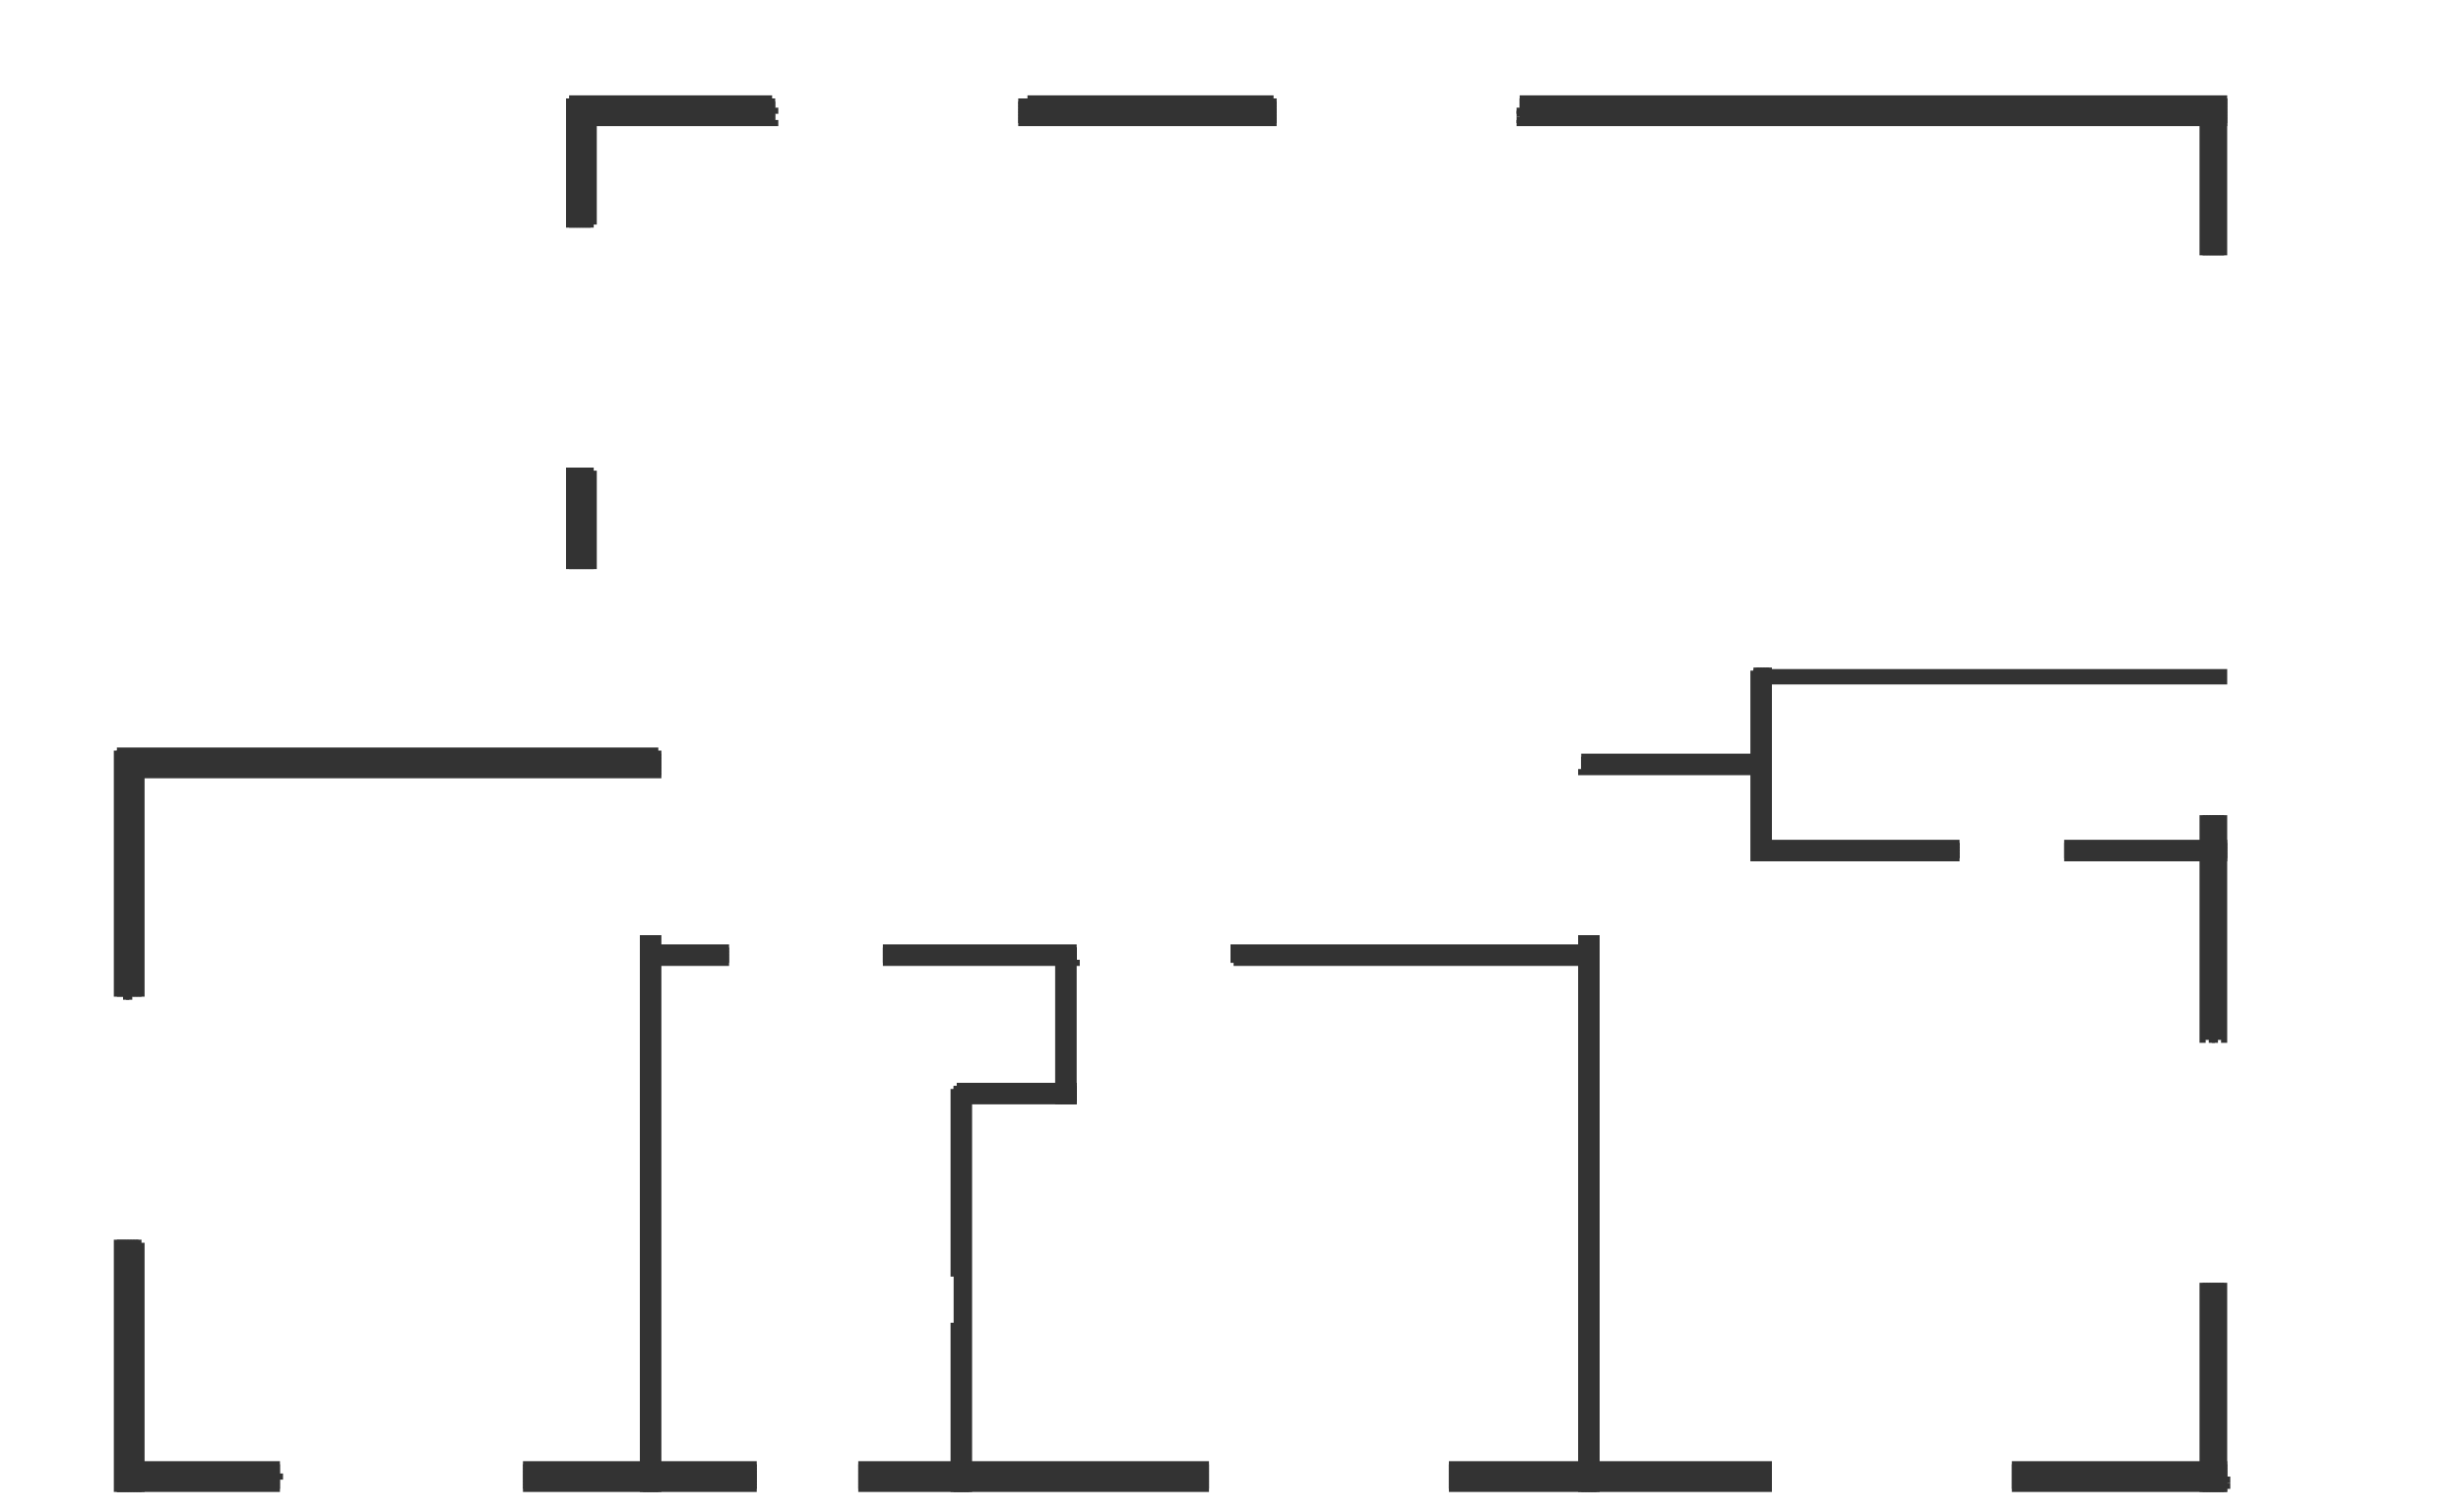
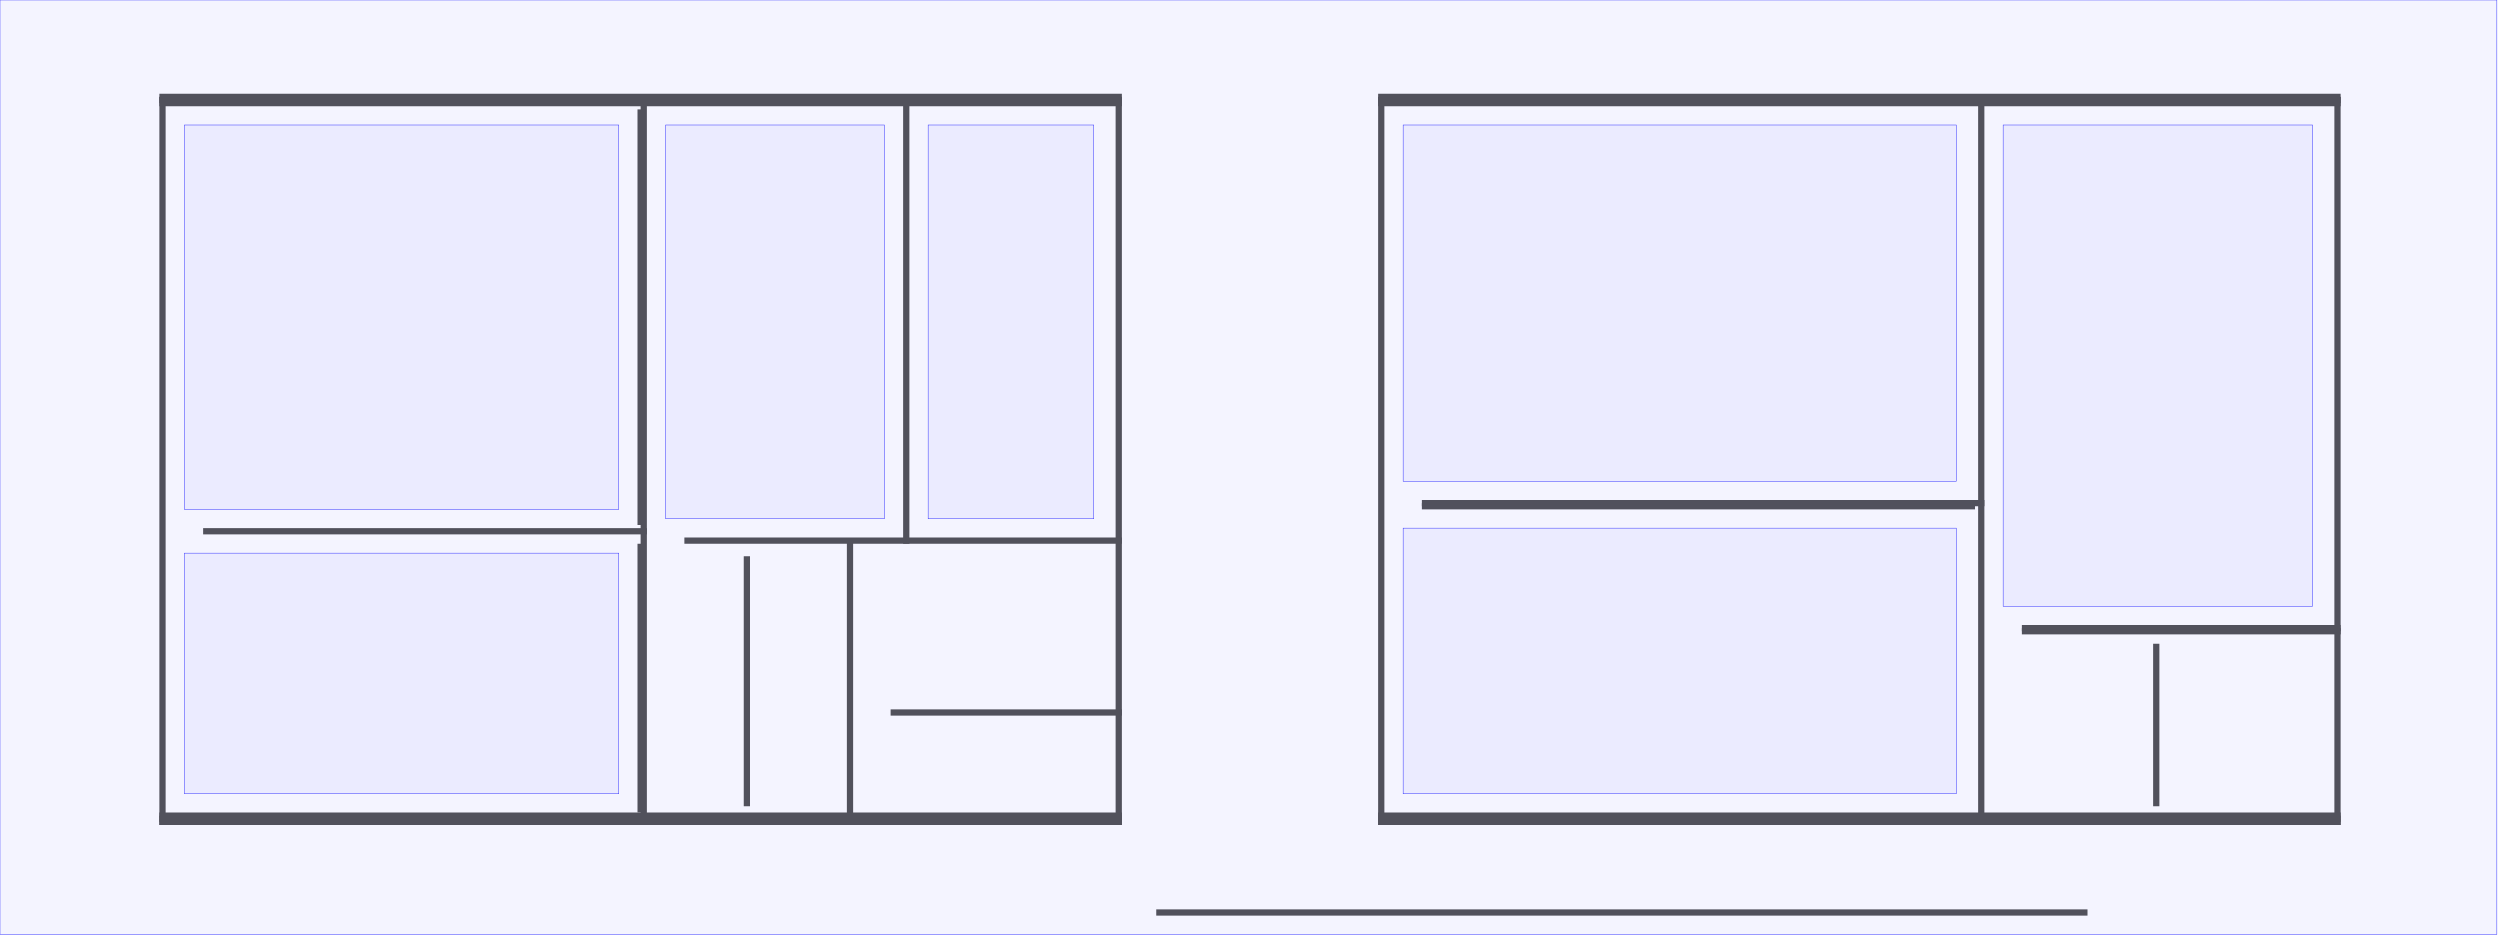
- <svg xmlns="http://www.w3.org/2000/svg" viewBox="0 0 1280 786" width="1280" height="786">
-   <line x1="296.0" y1="51.2" x2="401.6" y2="51.2" stroke="#333" stroke-width="3.2" class="wall" />
-   <line x1="534.4" y1="51.2" x2="662.4" y2="51.2" stroke="#333" stroke-width="3.2" class="wall" />
-   <line x1="790.4" y1="51.2" x2="1158.4" y2="51.2" stroke="#333" stroke-width="3.2" class="wall" />
-   <line x1="296.0" y1="52.8" x2="403.2" y2="52.8" stroke="#333" stroke-width="3.2" class="wall" />
-   <line x1="529.6" y1="52.8" x2="664.0" y2="52.8" stroke="#333" stroke-width="3.2" class="wall" />
-   <line x1="790.4" y1="52.8" x2="1158.4" y2="52.8" stroke="#333" stroke-width="3.2" class="wall" />
-   <line x1="296.0" y1="54.4" x2="403.2" y2="54.4" stroke="#333" stroke-width="3.2" class="wall" />
-   <line x1="529.6" y1="54.4" x2="664.0" y2="54.4" stroke="#333" stroke-width="3.2" class="wall" />
-   <line x1="790.4" y1="54.4" x2="1158.4" y2="54.4" stroke="#333" stroke-width="3.2" class="wall" />
-   <line x1="296.0" y1="56.0" x2="403.2" y2="56.0" stroke="#333" stroke-width="3.2" class="wall" />
-   <line x1="529.6" y1="56.0" x2="664.0" y2="56.0" stroke="#333" stroke-width="3.2" class="wall" />
-   <line x1="790.4" y1="56.0" x2="1158.4" y2="56.0" stroke="#333" stroke-width="3.2" class="wall" />
-   <line x1="296.0" y1="57.6" x2="404.8" y2="57.6" stroke="#333" stroke-width="3.2" class="wall" />
-   <line x1="529.6" y1="57.6" x2="664.0" y2="57.6" stroke="#333" stroke-width="3.2" class="wall" />
-   <line x1="788.8" y1="57.6" x2="1158.4" y2="57.6" stroke="#333" stroke-width="3.2" class="wall" />
-   <line x1="296.0" y1="59.2" x2="403.2" y2="59.2" stroke="#333" stroke-width="3.2" class="wall" />
-   <line x1="529.6" y1="59.2" x2="664.0" y2="59.2" stroke="#333" stroke-width="3.2" class="wall" />
-   <line x1="788.8" y1="59.2" x2="1158.4" y2="59.2" stroke="#333" stroke-width="3.2" class="wall" />
-   <line x1="296.0" y1="60.8" x2="403.2" y2="60.8" stroke="#333" stroke-width="3.2" class="wall" />
-   <line x1="529.6" y1="60.8" x2="664.0" y2="60.8" stroke="#333" stroke-width="3.2" class="wall" />
-   <line x1="790.4" y1="60.8" x2="1158.4" y2="60.8" stroke="#333" stroke-width="3.2" class="wall" />
-   <line x1="296.0" y1="62.4" x2="403.2" y2="62.4" stroke="#333" stroke-width="3.2" class="wall" />
-   <line x1="529.6" y1="62.4" x2="664.0" y2="62.4" stroke="#333" stroke-width="3.2" class="wall" />
-   <line x1="788.8" y1="62.4" x2="1158.4" y2="62.4" stroke="#333" stroke-width="3.2" class="wall" />
-   <line x1="296.0" y1="64.0" x2="404.8" y2="64.0" stroke="#333" stroke-width="3.2" class="wall" />
-   <line x1="529.6" y1="64.0" x2="664.0" y2="64.0" stroke="#333" stroke-width="3.2" class="wall" />
-   <line x1="788.8" y1="64.0" x2="1158.4" y2="64.0" stroke="#333" stroke-width="3.2" class="wall" />
-   <line x1="912.0" y1="352.0" x2="1158.4" y2="352.0" stroke="#333" stroke-width="8.0" class="wall" />
-   <line x1="60.8" y1="390.4" x2="342.4" y2="390.4" stroke="#333" stroke-width="3.2" class="wall" />
-   <line x1="60.8" y1="392.0" x2="344.0" y2="392.0" stroke="#333" stroke-width="3.2" class="wall" />
-   <line x1="60.8" y1="393.6" x2="344.0" y2="393.6" stroke="#333" stroke-width="3.2" class="wall" />
-   <line x1="822.4" y1="393.6" x2="921.6" y2="393.6" stroke="#333" stroke-width="3.2" class="wall" />
-   <line x1="60.8" y1="395.2" x2="344.0" y2="395.2" stroke="#333" stroke-width="3.2" class="wall" />
-   <line x1="822.4" y1="395.2" x2="921.6" y2="395.2" stroke="#333" stroke-width="3.2" class="wall" />
-   <line x1="60.8" y1="396.8" x2="344.0" y2="396.8" stroke="#333" stroke-width="3.2" class="wall" />
-   <line x1="822.4" y1="396.8" x2="921.6" y2="396.8" stroke="#333" stroke-width="3.2" class="wall" />
-   <line x1="60.8" y1="398.4" x2="344.0" y2="398.4" stroke="#333" stroke-width="3.2" class="wall" />
-   <line x1="822.4" y1="398.4" x2="921.6" y2="398.4" stroke="#333" stroke-width="3.2" class="wall" />
-   <line x1="60.8" y1="400.0" x2="344.0" y2="400.0" stroke="#333" stroke-width="3.2" class="wall" />
-   <line x1="822.4" y1="400.0" x2="921.6" y2="400.0" stroke="#333" stroke-width="3.2" class="wall" />
-   <line x1="60.8" y1="401.6" x2="344.0" y2="401.6" stroke="#333" stroke-width="3.2" class="wall" />
-   <line x1="820.8" y1="401.6" x2="921.6" y2="401.6" stroke="#333" stroke-width="3.2" class="wall" />
-   <line x1="60.8" y1="403.2" x2="344.0" y2="403.2" stroke="#333" stroke-width="3.2" class="wall" />
-   <line x1="912.0" y1="438.4" x2="1019.2" y2="438.4" stroke="#333" stroke-width="3.2" class="wall" />
-   <line x1="1073.6" y1="438.4" x2="1158.4" y2="438.4" stroke="#333" stroke-width="3.2" class="wall" />
-   <line x1="912.0" y1="440.0" x2="1019.2" y2="440.0" stroke="#333" stroke-width="3.2" class="wall" />
-   <line x1="1073.6" y1="440.0" x2="1158.4" y2="440.0" stroke="#333" stroke-width="3.2" class="wall" />
-   <line x1="912.0" y1="441.6" x2="1019.2" y2="441.6" stroke="#333" stroke-width="3.2" class="wall" />
-   <line x1="1073.6" y1="441.6" x2="1158.4" y2="441.6" stroke="#333" stroke-width="3.2" class="wall" />
-   <line x1="912.0" y1="443.2" x2="1019.2" y2="443.2" stroke="#333" stroke-width="3.2" class="wall" />
-   <line x1="1073.6" y1="443.2" x2="1158.4" y2="443.2" stroke="#333" stroke-width="3.2" class="wall" />
-   <line x1="912.0" y1="444.8" x2="1019.2" y2="444.8" stroke="#333" stroke-width="3.2" class="wall" />
-   <line x1="1073.6" y1="444.8" x2="1158.4" y2="444.8" stroke="#333" stroke-width="3.2" class="wall" />
-   <line x1="912.0" y1="446.4" x2="1019.2" y2="446.4" stroke="#333" stroke-width="3.2" class="wall" />
-   <line x1="1073.6" y1="446.4" x2="1158.4" y2="446.4" stroke="#333" stroke-width="3.2" class="wall" />
-   <line x1="334.4" y1="492.8" x2="379.2" y2="492.8" stroke="#333" stroke-width="3.2" class="wall" />
-   <line x1="459.2" y1="492.8" x2="560.0" y2="492.8" stroke="#333" stroke-width="3.2" class="wall" />
-   <line x1="640.0" y1="492.8" x2="832.0" y2="492.8" stroke="#333" stroke-width="3.2" class="wall" />
-   <line x1="334.4" y1="494.4" x2="379.2" y2="494.4" stroke="#333" stroke-width="3.2" class="wall" />
-   <line x1="459.2" y1="494.4" x2="560.0" y2="494.4" stroke="#333" stroke-width="3.2" class="wall" />
-   <line x1="640.0" y1="494.4" x2="832.0" y2="494.4" stroke="#333" stroke-width="3.2" class="wall" />
-   <line x1="334.4" y1="496.0" x2="379.2" y2="496.0" stroke="#333" stroke-width="3.2" class="wall" />
-   <line x1="459.2" y1="496.0" x2="560.0" y2="496.0" stroke="#333" stroke-width="3.2" class="wall" />
-   <line x1="640.0" y1="496.0" x2="832.0" y2="496.0" stroke="#333" stroke-width="3.2" class="wall" />
-   <line x1="334.4" y1="497.6" x2="379.2" y2="497.6" stroke="#333" stroke-width="3.2" class="wall" />
-   <line x1="459.2" y1="497.6" x2="560.0" y2="497.6" stroke="#333" stroke-width="3.2" class="wall" />
-   <line x1="640.0" y1="497.6" x2="832.0" y2="497.6" stroke="#333" stroke-width="3.2" class="wall" />
-   <line x1="334.4" y1="499.2" x2="379.2" y2="499.2" stroke="#333" stroke-width="3.2" class="wall" />
-   <line x1="459.2" y1="499.2" x2="560.0" y2="499.2" stroke="#333" stroke-width="3.2" class="wall" />
-   <line x1="640.0" y1="499.2" x2="832.0" y2="499.2" stroke="#333" stroke-width="3.2" class="wall" />
-   <line x1="334.4" y1="500.8" x2="379.2" y2="500.8" stroke="#333" stroke-width="3.2" class="wall" />
-   <line x1="459.2" y1="500.8" x2="561.6" y2="500.8" stroke="#333" stroke-width="3.2" class="wall" />
-   <line x1="641.6" y1="500.8" x2="832.0" y2="500.8" stroke="#333" stroke-width="3.2" class="wall" />
-   <line x1="497.6" y1="564.8" x2="560.0" y2="564.8" stroke="#333" stroke-width="3.2" class="wall" />
-   <line x1="496.0" y1="566.4" x2="560.0" y2="566.4" stroke="#333" stroke-width="3.2" class="wall" />
-   <line x1="496.0" y1="568.0" x2="560.0" y2="568.0" stroke="#333" stroke-width="3.2" class="wall" />
-   <line x1="496.0" y1="569.6" x2="560.0" y2="569.6" stroke="#333" stroke-width="3.2" class="wall" />
-   <line x1="496.0" y1="571.2" x2="560.0" y2="571.2" stroke="#333" stroke-width="3.2" class="wall" />
-   <line x1="496.0" y1="572.8" x2="560.0" y2="572.8" stroke="#333" stroke-width="3.2" class="wall" />
-   <line x1="60.8" y1="761.6" x2="145.6" y2="761.6" stroke="#333" stroke-width="3.2" class="wall" />
-   <line x1="272.0" y1="761.6" x2="393.6" y2="761.6" stroke="#333" stroke-width="3.2" class="wall" />
-   <line x1="446.4" y1="761.6" x2="628.8" y2="761.6" stroke="#333" stroke-width="3.2" class="wall" />
-   <line x1="753.6" y1="761.6" x2="921.6" y2="761.6" stroke="#333" stroke-width="3.2" class="wall" />
-   <line x1="1046.4" y1="761.6" x2="1158.4" y2="761.6" stroke="#333" stroke-width="3.2" class="wall" />
-   <line x1="60.8" y1="763.2" x2="145.6" y2="763.2" stroke="#333" stroke-width="3.2" class="wall" />
-   <line x1="272.0" y1="763.2" x2="393.6" y2="763.2" stroke="#333" stroke-width="3.2" class="wall" />
-   <line x1="446.4" y1="763.2" x2="628.8" y2="763.2" stroke="#333" stroke-width="3.2" class="wall" />
-   <line x1="753.6" y1="763.2" x2="921.6" y2="763.2" stroke="#333" stroke-width="3.2" class="wall" />
-   <line x1="1046.4" y1="763.2" x2="1158.4" y2="763.2" stroke="#333" stroke-width="3.2" class="wall" />
-   <line x1="60.8" y1="764.8" x2="145.6" y2="764.8" stroke="#333" stroke-width="3.2" class="wall" />
-   <line x1="272.0" y1="764.8" x2="393.6" y2="764.8" stroke="#333" stroke-width="3.2" class="wall" />
-   <line x1="446.4" y1="764.8" x2="628.8" y2="764.8" stroke="#333" stroke-width="3.2" class="wall" />
-   <line x1="753.6" y1="764.8" x2="921.6" y2="764.8" stroke="#333" stroke-width="3.2" class="wall" />
-   <line x1="1046.4" y1="764.8" x2="1158.4" y2="764.8" stroke="#333" stroke-width="3.2" class="wall" />
-   <line x1="60.8" y1="766.4" x2="145.6" y2="766.4" stroke="#333" stroke-width="3.2" class="wall" />
-   <line x1="272.0" y1="766.4" x2="393.6" y2="766.4" stroke="#333" stroke-width="3.2" class="wall" />
-   <line x1="446.4" y1="766.4" x2="628.8" y2="766.4" stroke="#333" stroke-width="3.2" class="wall" />
-   <line x1="753.6" y1="766.4" x2="921.6" y2="766.4" stroke="#333" stroke-width="3.2" class="wall" />
-   <line x1="1046.4" y1="766.4" x2="1158.4" y2="766.4" stroke="#333" stroke-width="3.2" class="wall" />
-   <line x1="60.8" y1="768.0" x2="147.2" y2="768.0" stroke="#333" stroke-width="3.2" class="wall" />
-   <line x1="272.0" y1="768.0" x2="393.6" y2="768.0" stroke="#333" stroke-width="3.2" class="wall" />
-   <line x1="446.4" y1="768.0" x2="628.8" y2="768.0" stroke="#333" stroke-width="3.2" class="wall" />
-   <line x1="753.6" y1="768.0" x2="921.6" y2="768.0" stroke="#333" stroke-width="3.2" class="wall" />
-   <line x1="1046.4" y1="768.0" x2="1158.4" y2="768.0" stroke="#333" stroke-width="3.2" class="wall" />
-   <line x1="60.8" y1="769.6" x2="145.6" y2="769.6" stroke="#333" stroke-width="3.2" class="wall" />
-   <line x1="272.0" y1="769.6" x2="393.6" y2="769.6" stroke="#333" stroke-width="3.2" class="wall" />
-   <line x1="446.4" y1="769.6" x2="628.8" y2="769.6" stroke="#333" stroke-width="3.2" class="wall" />
-   <line x1="753.6" y1="769.6" x2="921.6" y2="769.6" stroke="#333" stroke-width="3.2" class="wall" />
-   <line x1="1046.4" y1="769.6" x2="1160.0" y2="769.6" stroke="#333" stroke-width="3.2" class="wall" />
-   <line x1="60.8" y1="771.2" x2="145.6" y2="771.2" stroke="#333" stroke-width="3.2" class="wall" />
-   <line x1="272.0" y1="771.2" x2="393.6" y2="771.2" stroke="#333" stroke-width="3.2" class="wall" />
-   <line x1="446.4" y1="771.2" x2="628.8" y2="771.2" stroke="#333" stroke-width="3.2" class="wall" />
-   <line x1="753.6" y1="771.2" x2="921.6" y2="771.2" stroke="#333" stroke-width="3.2" class="wall" />
-   <line x1="1046.4" y1="771.2" x2="1158.4" y2="771.2" stroke="#333" stroke-width="3.2" class="wall" />
-   <line x1="60.8" y1="772.8" x2="145.6" y2="772.8" stroke="#333" stroke-width="3.2" class="wall" />
-   <line x1="272.0" y1="772.8" x2="393.6" y2="772.8" stroke="#333" stroke-width="3.2" class="wall" />
-   <line x1="446.4" y1="772.8" x2="628.8" y2="772.8" stroke="#333" stroke-width="3.2" class="wall" />
-   <line x1="753.6" y1="772.8" x2="921.6" y2="772.8" stroke="#333" stroke-width="3.2" class="wall" />
-   <line x1="1046.4" y1="772.8" x2="1160.0" y2="772.8" stroke="#333" stroke-width="3.2" class="wall" />
-   <line x1="60.8" y1="774.4" x2="145.6" y2="774.4" stroke="#333" stroke-width="3.2" class="wall" />
-   <line x1="272.0" y1="774.4" x2="393.6" y2="774.4" stroke="#333" stroke-width="3.2" class="wall" />
-   <line x1="446.4" y1="774.4" x2="628.8" y2="774.4" stroke="#333" stroke-width="3.2" class="wall" />
-   <line x1="753.6" y1="774.4" x2="921.6" y2="774.4" stroke="#333" stroke-width="3.2" class="wall" />
-   <line x1="1046.4" y1="774.4" x2="1158.4" y2="774.4" stroke="#333" stroke-width="3.2" class="wall" />
-   <line x1="60.8" y1="390.4" x2="60.8" y2="518.4" stroke="#333" stroke-width="3.2" class="wall" />
-   <line x1="60.8" y1="644.8" x2="60.8" y2="776.0" stroke="#333" stroke-width="3.2" class="wall" />
-   <line x1="62.4" y1="390.4" x2="62.4" y2="518.4" stroke="#333" stroke-width="3.2" class="wall" />
-   <line x1="62.4" y1="644.8" x2="62.4" y2="776.0" stroke="#333" stroke-width="3.2" class="wall" />
-   <line x1="64.0" y1="390.4" x2="64.0" y2="518.4" stroke="#333" stroke-width="3.2" class="wall" />
-   <line x1="64.0" y1="644.8" x2="64.0" y2="776.0" stroke="#333" stroke-width="3.2" class="wall" />
-   <line x1="65.6" y1="390.4" x2="65.6" y2="520.0" stroke="#333" stroke-width="3.2" class="wall" />
-   <line x1="65.6" y1="644.8" x2="65.6" y2="776.0" stroke="#333" stroke-width="3.2" class="wall" />
-   <line x1="67.2" y1="390.4" x2="67.2" y2="520.0" stroke="#333" stroke-width="3.2" class="wall" />
-   <line x1="67.2" y1="644.8" x2="67.2" y2="776.0" stroke="#333" stroke-width="3.2" class="wall" />
-   <line x1="68.8" y1="390.4" x2="68.8" y2="518.4" stroke="#333" stroke-width="3.2" class="wall" />
-   <line x1="68.8" y1="644.8" x2="68.8" y2="776.0" stroke="#333" stroke-width="3.2" class="wall" />
-   <line x1="70.4" y1="390.4" x2="70.4" y2="518.4" stroke="#333" stroke-width="3.2" class="wall" />
-   <line x1="70.4" y1="644.8" x2="70.4" y2="776.0" stroke="#333" stroke-width="3.2" class="wall" />
-   <line x1="72.0" y1="390.4" x2="72.0" y2="518.4" stroke="#333" stroke-width="3.2" class="wall" />
-   <line x1="72.0" y1="644.8" x2="72.0" y2="776.0" stroke="#333" stroke-width="3.2" class="wall" />
-   <line x1="73.6" y1="390.4" x2="73.6" y2="518.4" stroke="#333" stroke-width="3.2" class="wall" />
-   <line x1="73.6" y1="646.4" x2="73.6" y2="776.0" stroke="#333" stroke-width="3.2" class="wall" />
-   <line x1="296.0" y1="51.2" x2="296.0" y2="118.4" stroke="#333" stroke-width="3.2" class="wall" />
-   <line x1="296.0" y1="243.2" x2="296.0" y2="296.0" stroke="#333" stroke-width="3.2" class="wall" />
-   <line x1="297.6" y1="51.2" x2="297.6" y2="118.4" stroke="#333" stroke-width="3.2" class="wall" />
-   <line x1="297.6" y1="243.2" x2="297.6" y2="296.0" stroke="#333" stroke-width="3.2" class="wall" />
-   <line x1="299.2" y1="51.2" x2="299.2" y2="118.4" stroke="#333" stroke-width="3.2" class="wall" />
-   <line x1="299.2" y1="243.2" x2="299.2" y2="296.0" stroke="#333" stroke-width="3.2" class="wall" />
-   <line x1="300.8" y1="51.2" x2="300.8" y2="118.4" stroke="#333" stroke-width="3.2" class="wall" />
-   <line x1="300.8" y1="243.2" x2="300.8" y2="296.0" stroke="#333" stroke-width="3.2" class="wall" />
-   <line x1="302.4" y1="51.2" x2="302.4" y2="118.4" stroke="#333" stroke-width="3.2" class="wall" />
-   <line x1="302.4" y1="243.2" x2="302.4" y2="296.0" stroke="#333" stroke-width="3.2" class="wall" />
-   <line x1="304.0" y1="51.2" x2="304.0" y2="118.4" stroke="#333" stroke-width="3.2" class="wall" />
-   <line x1="304.0" y1="243.2" x2="304.0" y2="296.0" stroke="#333" stroke-width="3.2" class="wall" />
-   <line x1="305.6" y1="51.2" x2="305.6" y2="118.4" stroke="#333" stroke-width="3.2" class="wall" />
-   <line x1="305.6" y1="243.2" x2="305.6" y2="296.0" stroke="#333" stroke-width="3.2" class="wall" />
-   <line x1="307.2" y1="51.2" x2="307.2" y2="118.4" stroke="#333" stroke-width="3.2" class="wall" />
-   <line x1="307.2" y1="243.2" x2="307.2" y2="296.0" stroke="#333" stroke-width="3.2" class="wall" />
-   <line x1="308.8" y1="51.2" x2="308.8" y2="116.8" stroke="#333" stroke-width="3.2" class="wall" />
-   <line x1="308.8" y1="244.8" x2="308.8" y2="296.0" stroke="#333" stroke-width="3.2" class="wall" />
-   <line x1="334.4" y1="486.4" x2="334.4" y2="776.0" stroke="#333" stroke-width="3.2" class="wall" />
-   <line x1="336.0" y1="486.4" x2="336.0" y2="776.0" stroke="#333" stroke-width="3.2" class="wall" />
-   <line x1="337.6" y1="486.4" x2="337.6" y2="776.0" stroke="#333" stroke-width="3.2" class="wall" />
-   <line x1="339.2" y1="486.4" x2="339.2" y2="776.0" stroke="#333" stroke-width="3.2" class="wall" />
-   <line x1="340.8" y1="486.4" x2="340.8" y2="776.0" stroke="#333" stroke-width="3.2" class="wall" />
-   <line x1="342.4" y1="486.4" x2="342.4" y2="776.0" stroke="#333" stroke-width="3.2" class="wall" />
-   <line x1="496.0" y1="566.4" x2="496.0" y2="664.0" stroke="#333" stroke-width="3.2" class="wall" />
-   <line x1="496.0" y1="688.0" x2="496.0" y2="776.0" stroke="#333" stroke-width="3.2" class="wall" />
-   <line x1="497.6" y1="564.8" x2="497.6" y2="776.0" stroke="#333" stroke-width="3.2" class="wall" />
-   <line x1="499.2" y1="564.8" x2="499.2" y2="776.0" stroke="#333" stroke-width="3.2" class="wall" />
-   <line x1="500.8" y1="564.8" x2="500.8" y2="776.0" stroke="#333" stroke-width="3.2" class="wall" />
-   <line x1="502.4" y1="564.8" x2="502.4" y2="776.0" stroke="#333" stroke-width="3.2" class="wall" />
-   <line x1="504.0" y1="564.8" x2="504.0" y2="776.0" stroke="#333" stroke-width="3.2" class="wall" />
-   <line x1="550.4" y1="492.8" x2="550.4" y2="574.4" stroke="#333" stroke-width="3.2" class="wall" />
-   <line x1="552.0" y1="492.8" x2="552.0" y2="574.4" stroke="#333" stroke-width="3.2" class="wall" />
-   <line x1="553.6" y1="492.8" x2="553.6" y2="574.4" stroke="#333" stroke-width="3.2" class="wall" />
-   <line x1="555.2" y1="492.8" x2="555.2" y2="574.4" stroke="#333" stroke-width="3.2" class="wall" />
-   <line x1="556.8" y1="492.8" x2="556.8" y2="574.4" stroke="#333" stroke-width="3.2" class="wall" />
-   <line x1="558.4" y1="492.8" x2="558.4" y2="574.4" stroke="#333" stroke-width="3.2" class="wall" />
-   <line x1="822.4" y1="486.4" x2="822.4" y2="776.0" stroke="#333" stroke-width="3.2" class="wall" />
-   <line x1="824.0" y1="486.4" x2="824.0" y2="776.0" stroke="#333" stroke-width="3.2" class="wall" />
-   <line x1="825.6" y1="486.4" x2="825.6" y2="776.0" stroke="#333" stroke-width="3.2" class="wall" />
-   <line x1="827.2" y1="486.4" x2="827.2" y2="776.0" stroke="#333" stroke-width="3.2" class="wall" />
-   <line x1="828.8" y1="486.4" x2="828.8" y2="776.0" stroke="#333" stroke-width="3.2" class="wall" />
-   <line x1="830.4" y1="486.4" x2="830.4" y2="776.0" stroke="#333" stroke-width="3.2" class="wall" />
-   <line x1="912.0" y1="348.8" x2="912.0" y2="448.0" stroke="#333" stroke-width="3.2" class="wall" />
-   <line x1="913.6" y1="347.2" x2="913.6" y2="448.0" stroke="#333" stroke-width="3.2" class="wall" />
-   <line x1="915.2" y1="347.2" x2="915.2" y2="448.0" stroke="#333" stroke-width="3.2" class="wall" />
-   <line x1="916.8" y1="347.2" x2="916.8" y2="448.0" stroke="#333" stroke-width="3.2" class="wall" />
-   <line x1="918.4" y1="347.2" x2="918.4" y2="448.0" stroke="#333" stroke-width="3.2" class="wall" />
-   <line x1="920.0" y1="347.2" x2="920.0" y2="448.0" stroke="#333" stroke-width="3.2" class="wall" />
-   <line x1="1145.6" y1="51.2" x2="1145.6" y2="132.8" stroke="#333" stroke-width="3.2" class="wall" />
-   <line x1="1145.6" y1="424.0" x2="1145.6" y2="542.4" stroke="#333" stroke-width="3.2" class="wall" />
-   <line x1="1145.6" y1="667.2" x2="1145.6" y2="776.0" stroke="#333" stroke-width="3.2" class="wall" />
-   <line x1="1147.2" y1="51.2" x2="1147.2" y2="132.8" stroke="#333" stroke-width="3.2" class="wall" />
-   <line x1="1147.2" y1="424.0" x2="1147.2" y2="540.8" stroke="#333" stroke-width="3.2" class="wall" />
-   <line x1="1147.2" y1="667.2" x2="1147.2" y2="776.0" stroke="#333" stroke-width="3.2" class="wall" />
-   <line x1="1148.8" y1="51.2" x2="1148.8" y2="132.8" stroke="#333" stroke-width="3.2" class="wall" />
-   <line x1="1148.8" y1="424.0" x2="1148.8" y2="540.8" stroke="#333" stroke-width="3.2" class="wall" />
-   <line x1="1148.8" y1="667.2" x2="1148.8" y2="776.0" stroke="#333" stroke-width="3.2" class="wall" />
-   <line x1="1150.4" y1="51.2" x2="1150.4" y2="132.8" stroke="#333" stroke-width="3.2" class="wall" />
-   <line x1="1150.4" y1="424.0" x2="1150.4" y2="542.4" stroke="#333" stroke-width="3.2" class="wall" />
-   <line x1="1150.4" y1="667.2" x2="1150.4" y2="776.0" stroke="#333" stroke-width="3.2" class="wall" />
-   <line x1="1152.0" y1="51.2" x2="1152.0" y2="132.8" stroke="#333" stroke-width="3.2" class="wall" />
-   <line x1="1152.0" y1="424.0" x2="1152.0" y2="542.4" stroke="#333" stroke-width="3.2" class="wall" />
-   <line x1="1152.0" y1="667.2" x2="1152.0" y2="776.0" stroke="#333" stroke-width="3.2" class="wall" />
-   <line x1="1153.6" y1="51.2" x2="1153.6" y2="132.8" stroke="#333" stroke-width="3.2" class="wall" />
-   <line x1="1153.6" y1="424.0" x2="1153.6" y2="540.8" stroke="#333" stroke-width="3.2" class="wall" />
-   <line x1="1153.6" y1="667.2" x2="1153.6" y2="776.0" stroke="#333" stroke-width="3.2" class="wall" />
-   <line x1="1155.2" y1="51.2" x2="1155.2" y2="132.8" stroke="#333" stroke-width="3.2" class="wall" />
-   <line x1="1155.2" y1="424.0" x2="1155.2" y2="540.8" stroke="#333" stroke-width="3.2" class="wall" />
-   <line x1="1155.2" y1="667.2" x2="1155.2" y2="776.0" stroke="#333" stroke-width="3.2" class="wall" />
-   <line x1="1156.8" y1="51.2" x2="1156.8" y2="132.8" stroke="#333" stroke-width="3.2" class="wall" />
-   <line x1="1156.8" y1="424.0" x2="1156.8" y2="542.4" stroke="#333" stroke-width="3.2" class="wall" />
-   <line x1="1156.8" y1="667.2" x2="1156.8" y2="776.0" stroke="#333" stroke-width="3.2" class="wall" />
+ <svg xmlns="http://www.w3.org/2000/svg" viewBox="0 0 3200 1200" width="3200" height="1200">
+   <line x1="204.0" y1="124.0" x2="1436.0" y2="124.0" stroke="#333" stroke-width="8.0" class="wall" />
+   <line x1="1764.0" y1="124.0" x2="2996.0" y2="124.0" stroke="#333" stroke-width="8.0" class="wall" />
+   <line x1="204.0" y1="128.0" x2="1436.0" y2="128.0" stroke="#333" stroke-width="8.0" class="wall" />
+   <line x1="1764.0" y1="128.0" x2="2996.0" y2="128.0" stroke="#333" stroke-width="8.0" class="wall" />
+   <line x1="204.0" y1="132.0" x2="1436.0" y2="132.0" stroke="#333" stroke-width="8.0" class="wall" />
+   <line x1="1764.0" y1="132.0" x2="2996.0" y2="132.0" stroke="#333" stroke-width="8.0" class="wall" />
+   <line x1="1820.0" y1="644.0" x2="2540.0" y2="644.0" stroke="#333" stroke-width="8.0" class="wall" />
+   <line x1="1820.0" y1="648.0" x2="2528.0" y2="648.0" stroke="#333" stroke-width="8.0" class="wall" />
+   <line x1="260.0" y1="680.0" x2="828.0" y2="680.0" stroke="#333" stroke-width="8.0" class="wall" />
+   <line x1="876.0" y1="692.0" x2="1436.0" y2="692.0" stroke="#333" stroke-width="8.0" class="wall" />
+   <line x1="2588.0" y1="804.0" x2="2996.0" y2="804.0" stroke="#333" stroke-width="8.0" class="wall" />
+   <line x1="2588.0" y1="808.0" x2="2996.0" y2="808.0" stroke="#333" stroke-width="8.0" class="wall" />
+   <line x1="1140.0" y1="912.0" x2="1436.0" y2="912.0" stroke="#333" stroke-width="8.0" class="wall" />
+   <line x1="204.0" y1="1044.0" x2="1436.0" y2="1044.0" stroke="#333" stroke-width="8.0" class="wall" />
+   <line x1="1764.0" y1="1044.0" x2="2996.0" y2="1044.0" stroke="#333" stroke-width="8.0" class="wall" />
+   <line x1="204.0" y1="1048.0" x2="1436.0" y2="1048.0" stroke="#333" stroke-width="8.0" class="wall" />
+   <line x1="1764.0" y1="1048.0" x2="2996.0" y2="1048.0" stroke="#333" stroke-width="8.0" class="wall" />
+   <line x1="204.0" y1="1052.0" x2="1436.0" y2="1052.0" stroke="#333" stroke-width="8.0" class="wall" />
+   <line x1="1764.0" y1="1052.0" x2="2996.0" y2="1052.0" stroke="#333" stroke-width="8.0" class="wall" />
+   <line x1="1480.0" y1="1168.0" x2="2672.0" y2="1168.0" stroke="#333" stroke-width="8.0" class="wall" />
+   <line x1="208.0" y1="124.0" x2="208.0" y2="1056.0" stroke="#333" stroke-width="8.0" class="wall" />
+   <line x1="820.0" y1="140.0" x2="820.0" y2="672.0" stroke="#333" stroke-width="8.0" class="wall" />
+   <line x1="820.0" y1="696.0" x2="820.0" y2="1040.0" stroke="#333" stroke-width="8.0" class="wall" />
+   <line x1="824.0" y1="124.0" x2="824.0" y2="1056.0" stroke="#333" stroke-width="8.0" class="wall" />
+   <line x1="956.0" y1="712.0" x2="956.0" y2="1032.0" stroke="#333" stroke-width="8.0" class="wall" />
+   <line x1="1088.0" y1="692.0" x2="1088.0" y2="1056.0" stroke="#333" stroke-width="8.0" class="wall" />
+   <line x1="1160.0" y1="124.0" x2="1160.0" y2="696.0" stroke="#333" stroke-width="8.0" class="wall" />
+   <line x1="1432.0" y1="124.0" x2="1432.0" y2="1056.0" stroke="#333" stroke-width="8.0" class="wall" />
+   <line x1="1768.0" y1="124.0" x2="1768.0" y2="1056.0" stroke="#333" stroke-width="8.0" class="wall" />
+   <line x1="2536.0" y1="124.0" x2="2536.0" y2="1056.0" stroke="#333" stroke-width="8.0" class="wall" />
+   <line x1="2760.0" y1="824.0" x2="2760.0" y2="1032.0" stroke="#333" stroke-width="8.0" class="wall" />
+   <line x1="2992.0" y1="124.0" x2="2992.0" y2="1056.0" stroke="#333" stroke-width="8.0" class="wall" />
+   <rect x="0.0" y="0.0" width="3196.0" height="1196.0" fill="rgba(200,200,255,0.2)" stroke="blue" stroke-width="0.5" class="region" data-region-id="0" data-area="78584" />
+   <rect x="1796.0" y="160.0" width="708.0" height="456.0" fill="rgba(200,200,255,0.2)" stroke="blue" stroke-width="0.5" class="region" data-region-id="4" data-area="20393" />
+   <rect x="236.0" y="160.0" width="556.0" height="492.0" fill="rgba(200,200,255,0.2)" stroke="blue" stroke-width="0.5" class="region" data-region-id="1" data-area="17272" />
+   <rect x="2564.0" y="160.0" width="396.0" height="616.0" fill="rgba(200,200,255,0.2)" stroke="blue" stroke-width="0.5" class="region" data-region-id="5" data-area="15423" />
+   <rect x="1796.0" y="676.0" width="708.0" height="340.0" fill="rgba(200,200,255,0.2)" stroke="blue" stroke-width="0.5" class="region" data-region-id="6" data-area="15231" />
+   <rect x="236.0" y="708.0" width="556.0" height="308.0" fill="rgba(200,200,255,0.2)" stroke="blue" stroke-width="0.5" class="region" data-region-id="7" data-area="10843" />
+   <rect x="852.0" y="160.0" width="280.0" height="504.0" fill="rgba(200,200,255,0.2)" stroke="blue" stroke-width="0.5" class="region" data-region-id="2" data-area="8947" />
+   <rect x="1188.0" y="160.0" width="212.0" height="504.0" fill="rgba(200,200,255,0.2)" stroke="blue" stroke-width="0.5" class="region" data-region-id="3" data-area="6788" />
</svg>
